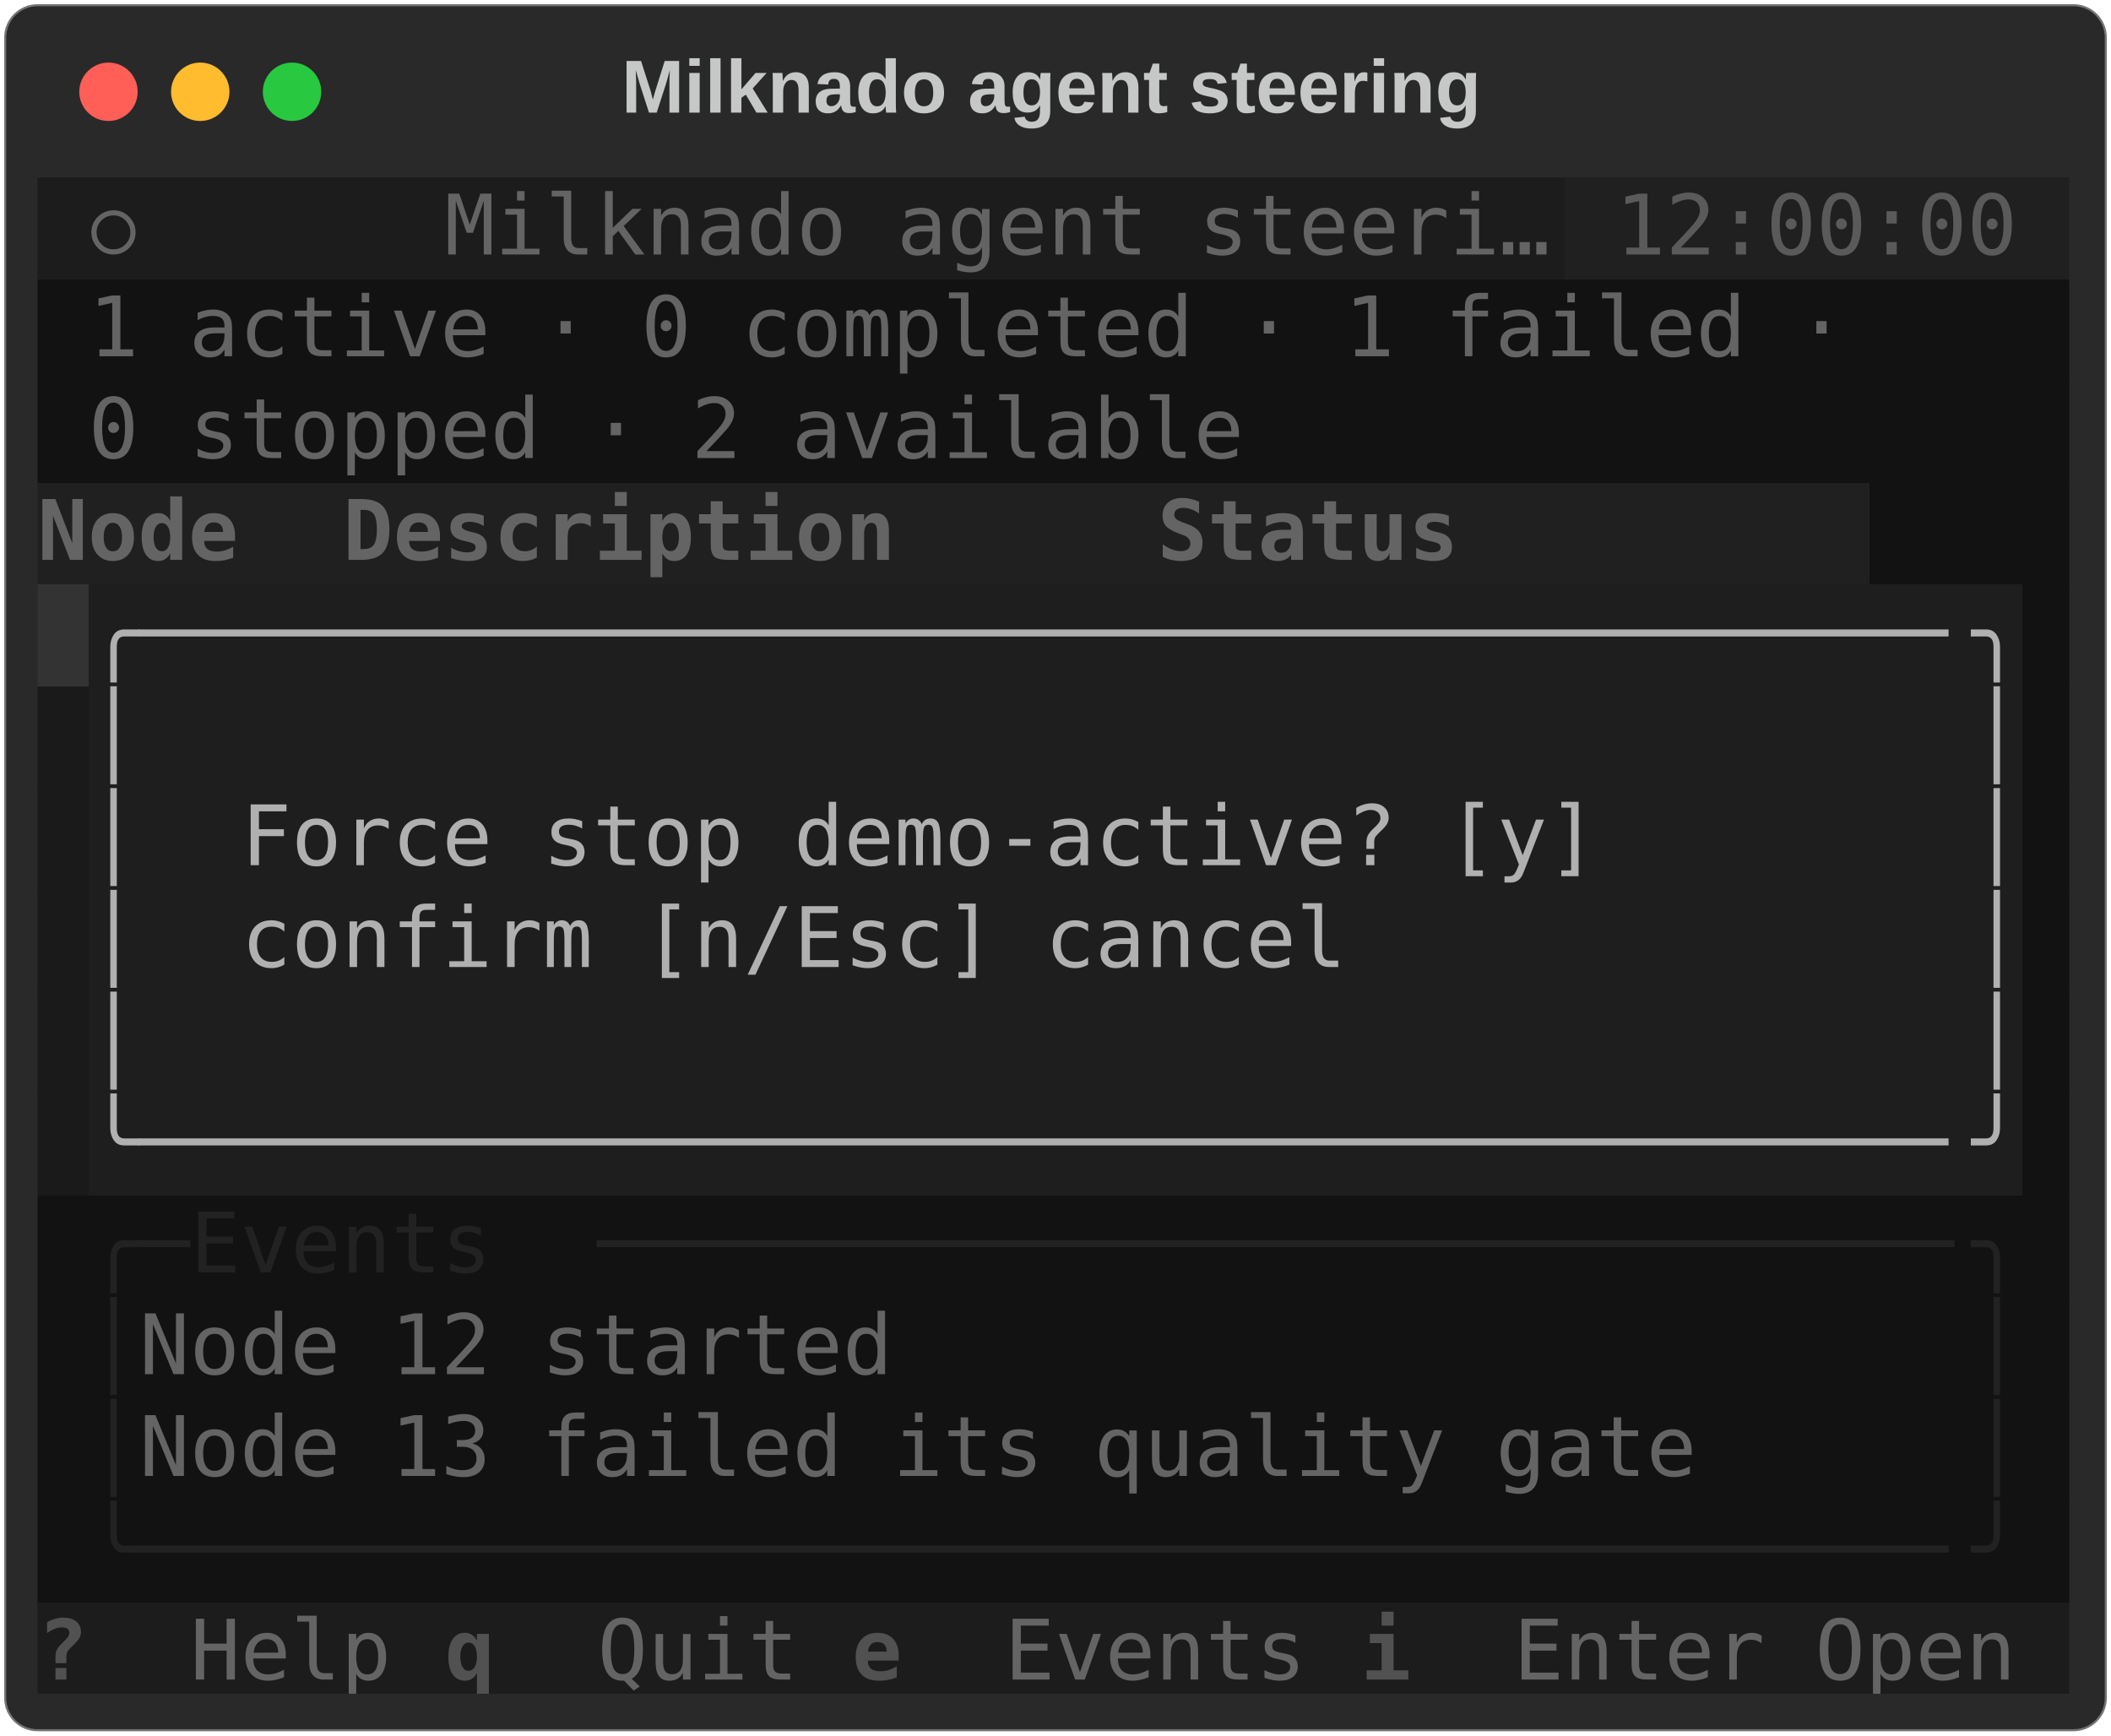
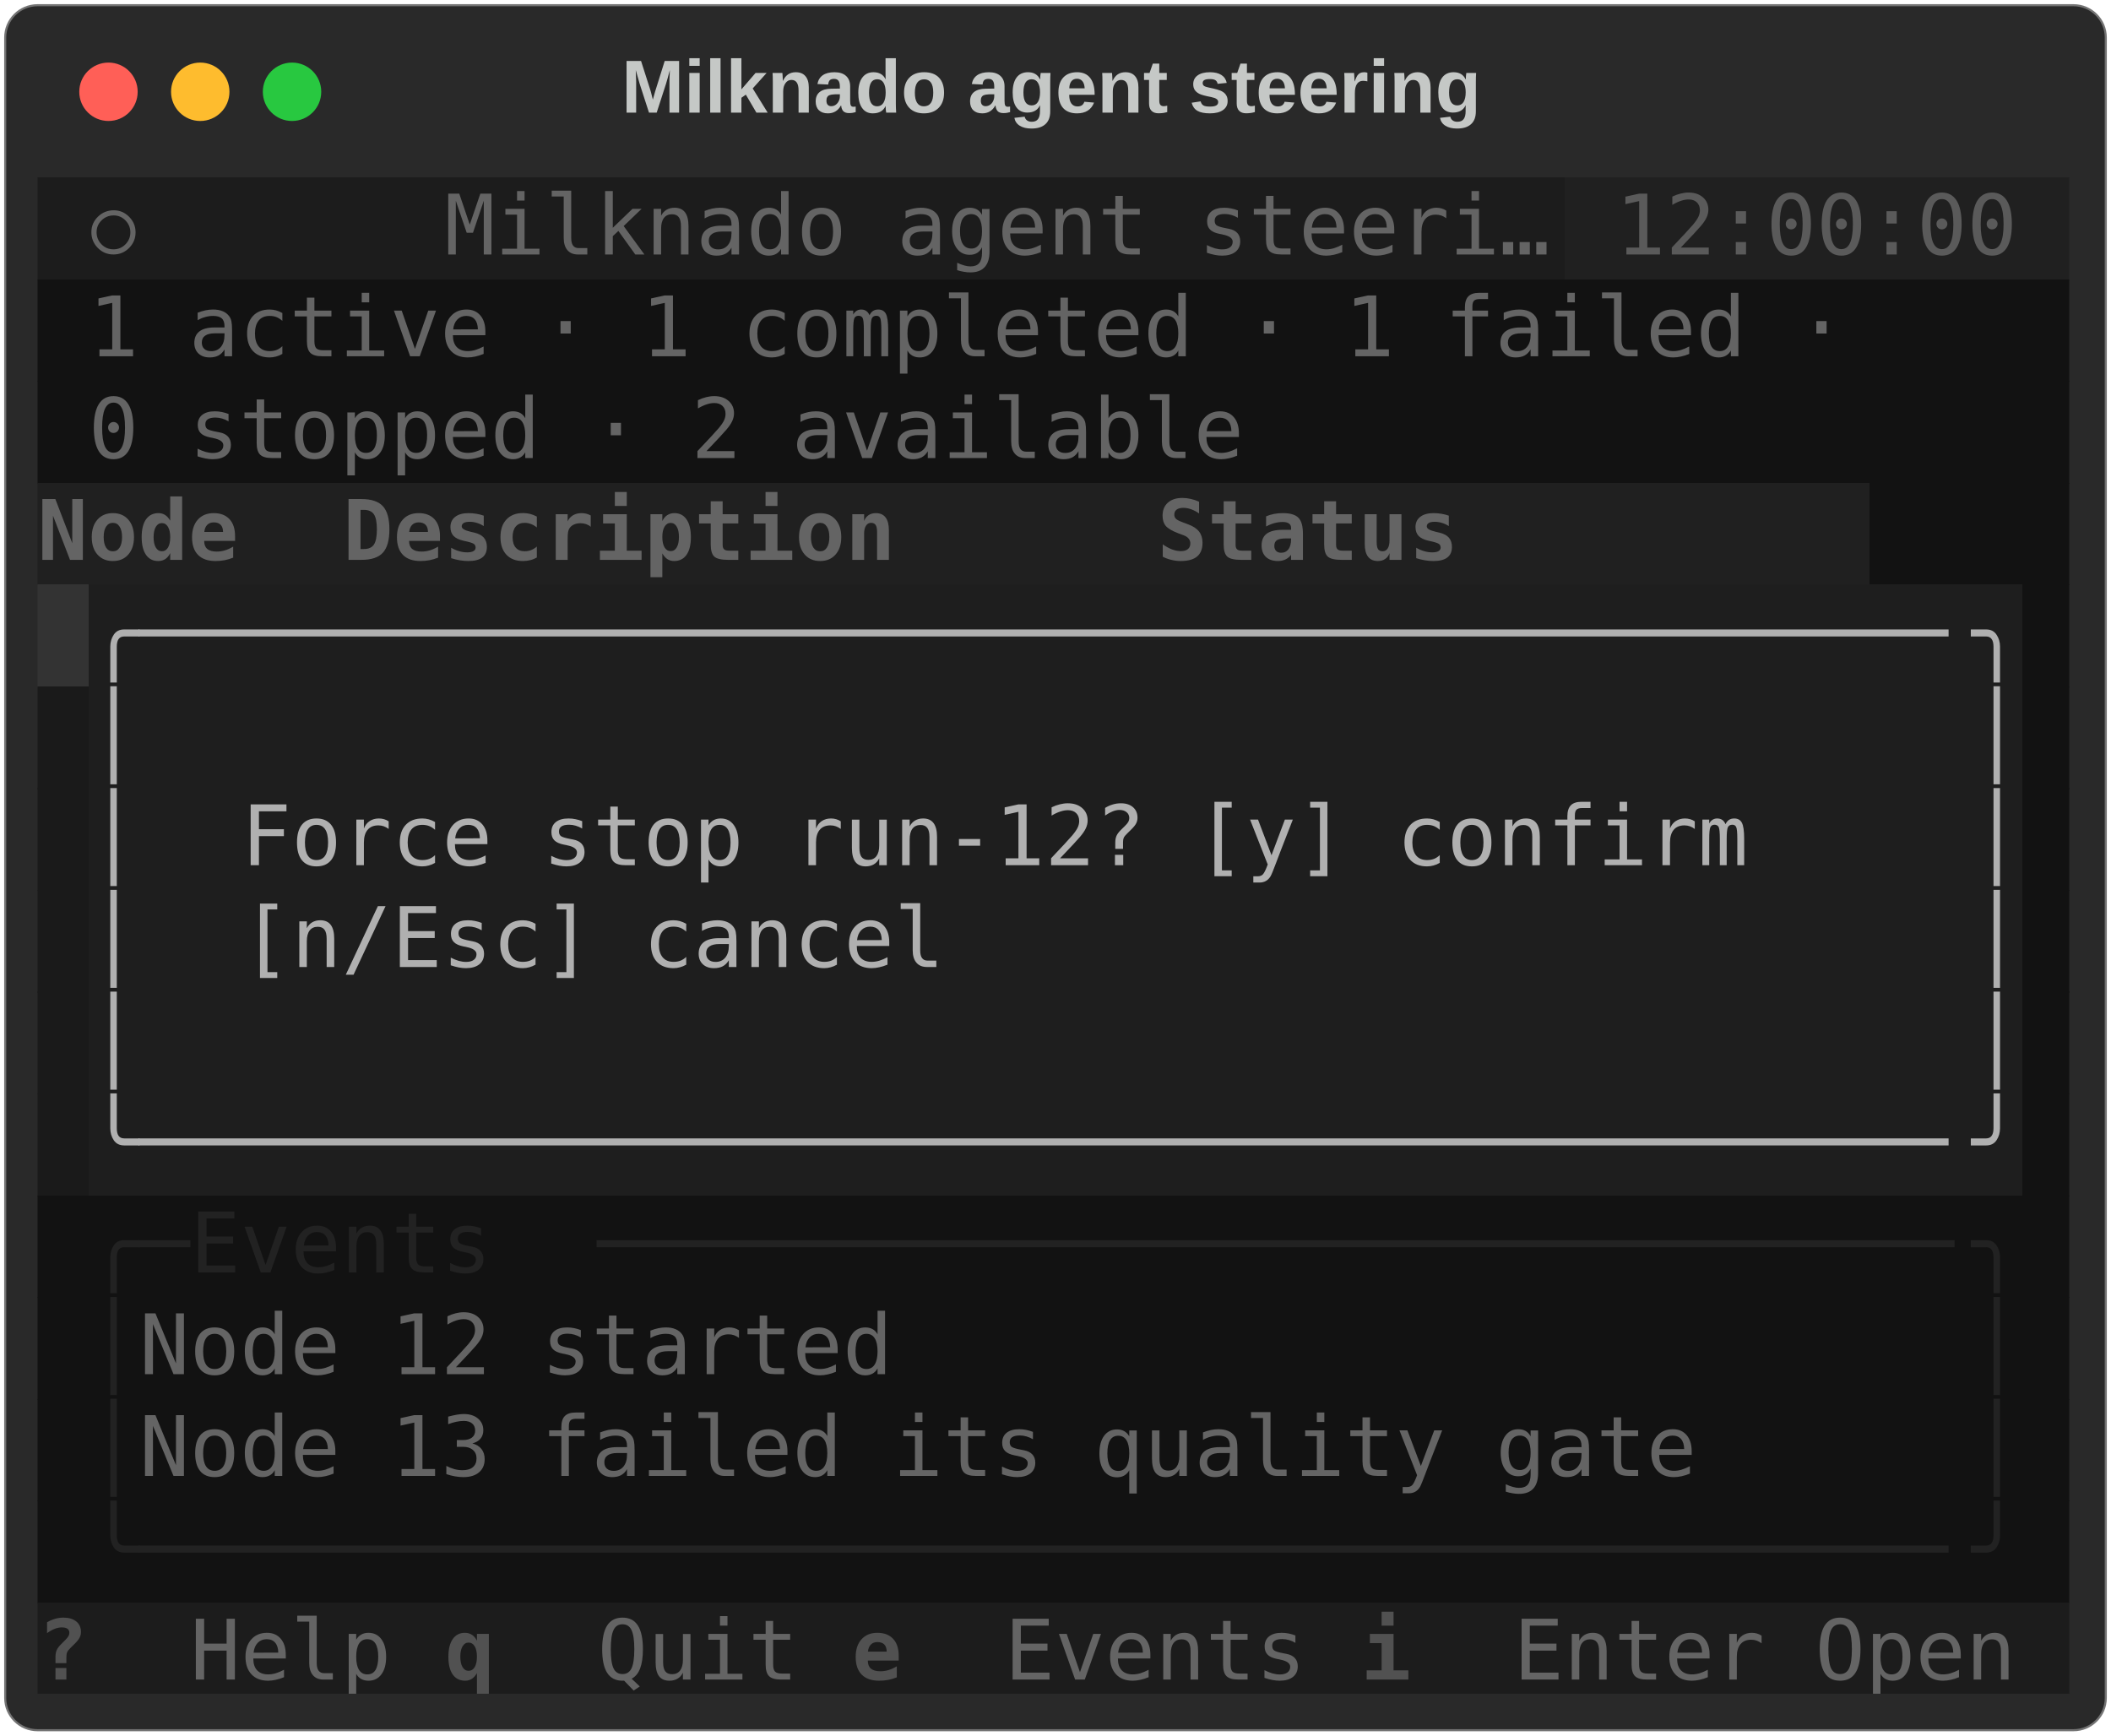
<svg xmlns="http://www.w3.org/2000/svg" class="rich-terminal" viewBox="0 0 506 416.0">
  <style>

    @font-face {
        font-family: "Fira Code";
        src: local("FiraCode-Regular"),
                url("https://cdnjs.cloudflare.com/ajax/libs/firacode/6.2.0/woff2/FiraCode-Regular.woff2") format("woff2"),
                url("https://cdnjs.cloudflare.com/ajax/libs/firacode/6.2.0/woff/FiraCode-Regular.woff") format("woff");
        font-style: normal;
        font-weight: 400;
    }
    @font-face {
        font-family: "Fira Code";
        src: local("FiraCode-Bold"),
                url("https://cdnjs.cloudflare.com/ajax/libs/firacode/6.2.0/woff2/FiraCode-Bold.woff2") format("woff2"),
                url("https://cdnjs.cloudflare.com/ajax/libs/firacode/6.2.0/woff/FiraCode-Bold.woff") format("woff");
        font-style: bold;
        font-weight: 700;
    }

-     .terminal-1852754750-matrix {
+     .terminal-2205665648-matrix {
        font-family: Fira Code, monospace;
        font-size: 20px;
        line-height: 24.4px;
        font-variant-east-asian: full-width;
    }

-     .terminal-1852754750-title {
+     .terminal-2205665648-title {
        font-size: 18px;
        font-weight: bold;
        font-family: arial;
    }

-     .terminal-1852754750-r1 { fill: #e0e0e0 }
- .terminal-1852754750-r2 { fill: #646464 }
- .terminal-1852754750-r3 { fill: #5a5a5a }
- .terminal-1852754750-r4 { fill: #c5c8c6 }
- .terminal-1852754750-r5 { fill: #646464;font-weight: bold }
- .terminal-1852754750-r6 { fill: #686868;font-weight: bold }
- .terminal-1852754750-r7 { fill: #b0b0b0 }
- .terminal-1852754750-r8 { fill: #222222 }
- .terminal-1852754750-r9 { fill: #515151;font-weight: bold }
+     .terminal-2205665648-r1 { fill: #e0e0e0 }
+ .terminal-2205665648-r2 { fill: #646464 }
+ .terminal-2205665648-r3 { fill: #5a5a5a }
+ .terminal-2205665648-r4 { fill: #c5c8c6 }
+ .terminal-2205665648-r5 { fill: #646464;font-weight: bold }
+ .terminal-2205665648-r6 { fill: #686868;font-weight: bold }
+ .terminal-2205665648-r7 { fill: #b0b0b0 }
+ .terminal-2205665648-r8 { fill: #222222 }
+ .terminal-2205665648-r9 { fill: #515151;font-weight: bold }
    </style>
  <defs>
-     <clipPath id="terminal-1852754750-clip-terminal">
+     <clipPath id="terminal-2205665648-clip-terminal">
      <rect x="0" y="0" width="487.0" height="365.0" />
    </clipPath>
-     <clipPath id="terminal-1852754750-line-0">
+     <clipPath id="terminal-2205665648-line-0">
      <rect x="0" y="1.5" width="488" height="24.65" />
    </clipPath>
-     <clipPath id="terminal-1852754750-line-1">
+     <clipPath id="terminal-2205665648-line-1">
      <rect x="0" y="25.9" width="488" height="24.65" />
    </clipPath>
-     <clipPath id="terminal-1852754750-line-2">
+     <clipPath id="terminal-2205665648-line-2">
      <rect x="0" y="50.3" width="488" height="24.65" />
    </clipPath>
-     <clipPath id="terminal-1852754750-line-3">
+     <clipPath id="terminal-2205665648-line-3">
      <rect x="0" y="74.7" width="488" height="24.65" />
    </clipPath>
-     <clipPath id="terminal-1852754750-line-4">
+     <clipPath id="terminal-2205665648-line-4">
      <rect x="0" y="99.1" width="488" height="24.65" />
    </clipPath>
-     <clipPath id="terminal-1852754750-line-5">
+     <clipPath id="terminal-2205665648-line-5">
      <rect x="0" y="123.5" width="488" height="24.65" />
    </clipPath>
-     <clipPath id="terminal-1852754750-line-6">
+     <clipPath id="terminal-2205665648-line-6">
      <rect x="0" y="147.9" width="488" height="24.65" />
    </clipPath>
-     <clipPath id="terminal-1852754750-line-7">
+     <clipPath id="terminal-2205665648-line-7">
      <rect x="0" y="172.3" width="488" height="24.65" />
    </clipPath>
-     <clipPath id="terminal-1852754750-line-8">
+     <clipPath id="terminal-2205665648-line-8">
      <rect x="0" y="196.7" width="488" height="24.65" />
    </clipPath>
-     <clipPath id="terminal-1852754750-line-9">
+     <clipPath id="terminal-2205665648-line-9">
      <rect x="0" y="221.1" width="488" height="24.65" />
    </clipPath>
-     <clipPath id="terminal-1852754750-line-10">
+     <clipPath id="terminal-2205665648-line-10">
      <rect x="0" y="245.5" width="488" height="24.65" />
    </clipPath>
-     <clipPath id="terminal-1852754750-line-11">
+     <clipPath id="terminal-2205665648-line-11">
      <rect x="0" y="269.9" width="488" height="24.65" />
    </clipPath>
-     <clipPath id="terminal-1852754750-line-12">
+     <clipPath id="terminal-2205665648-line-12">
      <rect x="0" y="294.3" width="488" height="24.65" />
    </clipPath>
-     <clipPath id="terminal-1852754750-line-13">
+     <clipPath id="terminal-2205665648-line-13">
      <rect x="0" y="318.7" width="488" height="24.65" />
    </clipPath>
  </defs>
  <rect fill="#292929" stroke="rgba(255,255,255,0.35)" stroke-width="1" x="1" y="1" width="504" height="414" rx="8" />
-   <text class="terminal-1852754750-title" fill="#c5c8c6" text-anchor="middle" x="252" y="27">Milknado agent steering</text>
+   <text class="terminal-2205665648-title" fill="#c5c8c6" text-anchor="middle" x="252" y="27">Milknado agent steering</text>
  <g transform="translate(26,22)">
    <circle cx="0" cy="0" r="7" fill="#ff5f57" />
    <circle cx="22" cy="0" r="7" fill="#febc2e" />
    <circle cx="44" cy="0" r="7" fill="#28c840" />
  </g>
-   <g transform="translate(9, 41)" clip-path="url(#terminal-1852754750-clip-terminal)">
+   <g transform="translate(9, 41)" clip-path="url(#terminal-2205665648-clip-terminal)">
    <rect fill="#1c1c1c" x="0" y="1.5" width="12.2" height="24.65" shape-rendering="crispEdges" />
    <rect fill="#1c1c1c" x="12.2" y="1.5" width="12.2" height="24.65" shape-rendering="crispEdges" />
    <rect fill="#1c1c1c" x="24.4" y="1.5" width="61" height="24.65" shape-rendering="crispEdges" />
    <rect fill="#1c1c1c" x="85.4" y="1.5" width="12.2" height="24.65" shape-rendering="crispEdges" />
    <rect fill="#1c1c1c" x="97.6" y="1.5" width="268.4" height="24.65" shape-rendering="crispEdges" />
    <rect fill="#202020" x="366" y="1.5" width="12.2" height="24.65" shape-rendering="crispEdges" />
    <rect fill="#202020" x="378.2" y="1.5" width="97.6" height="24.65" shape-rendering="crispEdges" />
    <rect fill="#202020" x="475.8" y="1.5" width="12.2" height="24.65" shape-rendering="crispEdges" />
    <rect fill="#121212" x="0" y="25.9" width="12.2" height="24.65" shape-rendering="crispEdges" />
    <rect fill="#121212" x="12.2" y="25.9" width="427" height="24.65" shape-rendering="crispEdges" />
    <rect fill="#121212" x="439.2" y="25.9" width="12.2" height="24.65" shape-rendering="crispEdges" />
    <rect fill="#121212" x="451.4" y="25.9" width="12.2" height="24.65" shape-rendering="crispEdges" />
    <rect fill="#121212" x="463.6" y="25.9" width="24.4" height="24.65" shape-rendering="crispEdges" />
    <rect fill="#121212" x="0" y="50.3" width="12.2" height="24.65" shape-rendering="crispEdges" />
    <rect fill="#121212" x="12.2" y="50.3" width="280.6" height="24.65" shape-rendering="crispEdges" />
    <rect fill="#121212" x="292.8" y="50.3" width="158.6" height="24.65" shape-rendering="crispEdges" />
    <rect fill="#121212" x="451.4" y="50.3" width="12.2" height="24.65" shape-rendering="crispEdges" />
    <rect fill="#121212" x="463.6" y="50.3" width="24.4" height="24.65" shape-rendering="crispEdges" />
    <rect fill="#202020" x="0" y="74.7" width="73.2" height="24.65" shape-rendering="crispEdges" />
    <rect fill="#202020" x="73.2" y="74.7" width="195.2" height="24.65" shape-rendering="crispEdges" />
    <rect fill="#202020" x="268.4" y="74.7" width="170.8" height="24.65" shape-rendering="crispEdges" />
    <rect fill="#202020" x="439.2" y="74.7" width="0" height="24.65" shape-rendering="crispEdges" />
    <rect fill="#121212" x="439.2" y="74.7" width="24.4" height="24.65" shape-rendering="crispEdges" />
    <rect fill="#121212" x="463.6" y="74.7" width="24.4" height="24.65" shape-rendering="crispEdges" />
    <rect fill="#333333" x="0" y="99.1" width="12.2" height="24.65" shape-rendering="crispEdges" />
    <rect fill="#1e1e1e" x="12.2" y="99.1" width="12.2" height="24.65" shape-rendering="crispEdges" />
    <rect fill="#1e1e1e" x="24.4" y="99.1" width="439.2" height="24.65" shape-rendering="crispEdges" />
    <rect fill="#1e1e1e" x="463.6" y="99.1" width="12.2" height="24.65" shape-rendering="crispEdges" />
    <rect fill="#121212" x="475.8" y="99.1" width="12.2" height="24.65" shape-rendering="crispEdges" />
    <rect fill="#1a1a1a" x="0" y="123.5" width="12.2" height="24.65" shape-rendering="crispEdges" />
    <rect fill="#1e1e1e" x="12.2" y="123.5" width="12.2" height="24.65" shape-rendering="crispEdges" />
    <rect fill="#1e1e1e" x="24.4" y="123.5" width="439.2" height="24.65" shape-rendering="crispEdges" />
    <rect fill="#1e1e1e" x="463.6" y="123.5" width="12.2" height="24.65" shape-rendering="crispEdges" />
    <rect fill="#121212" x="475.8" y="123.5" width="12.2" height="24.65" shape-rendering="crispEdges" />
    <rect fill="#1a1a1a" x="0" y="147.9" width="12.2" height="24.65" shape-rendering="crispEdges" />
    <rect fill="#1e1e1e" x="12.2" y="147.9" width="12.2" height="24.65" shape-rendering="crispEdges" />
    <rect fill="#1e1e1e" x="24.4" y="147.9" width="24.4" height="24.65" shape-rendering="crispEdges" />
-     <rect fill="#1e1e1e" x="48.8" y="147.9" width="329.4" height="24.65" shape-rendering="crispEdges" />
-     <rect fill="#1e1e1e" x="378.2" y="147.9" width="61" height="24.65" shape-rendering="crispEdges" />
+     <rect fill="#1e1e1e" x="48.8" y="147.9" width="366" height="24.65" shape-rendering="crispEdges" />
+     <rect fill="#1e1e1e" x="414.8" y="147.9" width="24.4" height="24.65" shape-rendering="crispEdges" />
    <rect fill="#1e1e1e" x="439.2" y="147.9" width="24.4" height="24.65" shape-rendering="crispEdges" />
    <rect fill="#1e1e1e" x="463.6" y="147.9" width="12.2" height="24.65" shape-rendering="crispEdges" />
    <rect fill="#121212" x="475.8" y="147.9" width="12.2" height="24.65" shape-rendering="crispEdges" />
    <rect fill="#1a1a1a" x="0" y="172.3" width="12.2" height="24.65" shape-rendering="crispEdges" />
    <rect fill="#1e1e1e" x="12.2" y="172.3" width="12.2" height="24.65" shape-rendering="crispEdges" />
    <rect fill="#1e1e1e" x="24.4" y="172.3" width="24.4" height="24.65" shape-rendering="crispEdges" />
-     <rect fill="#1e1e1e" x="48.8" y="172.3" width="268.4" height="24.65" shape-rendering="crispEdges" />
-     <rect fill="#1e1e1e" x="317.2" y="172.3" width="122" height="24.65" shape-rendering="crispEdges" />
+     <rect fill="#1e1e1e" x="48.8" y="172.3" width="170.8" height="24.65" shape-rendering="crispEdges" />
+     <rect fill="#1e1e1e" x="219.6" y="172.3" width="219.6" height="24.65" shape-rendering="crispEdges" />
    <rect fill="#1e1e1e" x="439.2" y="172.3" width="24.4" height="24.65" shape-rendering="crispEdges" />
    <rect fill="#1e1e1e" x="463.6" y="172.3" width="12.2" height="24.65" shape-rendering="crispEdges" />
    <rect fill="#121212" x="475.8" y="172.3" width="12.2" height="24.65" shape-rendering="crispEdges" />
    <rect fill="#1a1a1a" x="0" y="196.7" width="12.2" height="24.65" shape-rendering="crispEdges" />
    <rect fill="#1e1e1e" x="12.2" y="196.7" width="12.2" height="24.65" shape-rendering="crispEdges" />
    <rect fill="#1e1e1e" x="24.4" y="196.7" width="439.2" height="24.65" shape-rendering="crispEdges" />
    <rect fill="#1e1e1e" x="463.6" y="196.7" width="12.2" height="24.65" shape-rendering="crispEdges" />
    <rect fill="#121212" x="475.8" y="196.7" width="12.2" height="24.65" shape-rendering="crispEdges" />
    <rect fill="#1a1a1a" x="0" y="221.1" width="12.2" height="24.65" shape-rendering="crispEdges" />
    <rect fill="#1e1e1e" x="12.2" y="221.1" width="12.2" height="24.65" shape-rendering="crispEdges" />
    <rect fill="#1e1e1e" x="24.4" y="221.1" width="439.2" height="24.65" shape-rendering="crispEdges" />
    <rect fill="#1e1e1e" x="463.6" y="221.1" width="12.2" height="24.65" shape-rendering="crispEdges" />
    <rect fill="#121212" x="475.8" y="221.1" width="12.2" height="24.65" shape-rendering="crispEdges" />
    <rect fill="#121212" x="0" y="245.5" width="12.2" height="24.65" shape-rendering="crispEdges" />
    <rect fill="#121212" x="12.2" y="245.5" width="12.2" height="24.65" shape-rendering="crispEdges" />
    <rect fill="#121212" x="24.4" y="245.5" width="12.2" height="24.65" shape-rendering="crispEdges" />
    <rect fill="#121212" x="36.6" y="245.5" width="97.6" height="24.65" shape-rendering="crispEdges" />
    <rect fill="#121212" x="134.2" y="245.5" width="329.4" height="24.65" shape-rendering="crispEdges" />
    <rect fill="#121212" x="463.6" y="245.5" width="12.2" height="24.65" shape-rendering="crispEdges" />
    <rect fill="#121212" x="475.8" y="245.5" width="12.2" height="24.65" shape-rendering="crispEdges" />
    <rect fill="#121212" x="0" y="269.9" width="12.2" height="24.65" shape-rendering="crispEdges" />
    <rect fill="#121212" x="12.2" y="269.9" width="12.2" height="24.65" shape-rendering="crispEdges" />
    <rect fill="#121212" x="24.4" y="269.9" width="183" height="24.65" shape-rendering="crispEdges" />
    <rect fill="#121212" x="207.4" y="269.9" width="256.2" height="24.65" shape-rendering="crispEdges" />
    <rect fill="#121212" x="463.6" y="269.9" width="12.2" height="24.65" shape-rendering="crispEdges" />
    <rect fill="#121212" x="475.8" y="269.9" width="12.2" height="24.65" shape-rendering="crispEdges" />
    <rect fill="#121212" x="0" y="294.3" width="12.2" height="24.65" shape-rendering="crispEdges" />
    <rect fill="#121212" x="12.2" y="294.3" width="12.2" height="24.65" shape-rendering="crispEdges" />
    <rect fill="#121212" x="24.4" y="294.3" width="378.2" height="24.65" shape-rendering="crispEdges" />
    <rect fill="#121212" x="402.6" y="294.3" width="61" height="24.65" shape-rendering="crispEdges" />
    <rect fill="#121212" x="463.6" y="294.3" width="12.2" height="24.65" shape-rendering="crispEdges" />
    <rect fill="#121212" x="475.8" y="294.3" width="12.2" height="24.65" shape-rendering="crispEdges" />
    <rect fill="#121212" x="0" y="318.7" width="12.2" height="24.65" shape-rendering="crispEdges" />
    <rect fill="#121212" x="12.2" y="318.7" width="12.2" height="24.65" shape-rendering="crispEdges" />
    <rect fill="#121212" x="24.4" y="318.7" width="439.2" height="24.65" shape-rendering="crispEdges" />
    <rect fill="#121212" x="463.6" y="318.7" width="12.2" height="24.65" shape-rendering="crispEdges" />
    <rect fill="#121212" x="475.8" y="318.7" width="12.2" height="24.65" shape-rendering="crispEdges" />
    <rect fill="#1c1c1c" x="0" y="343.1" width="36.6" height="24.65" shape-rendering="crispEdges" />
    <rect fill="#1c1c1c" x="36.6" y="343.1" width="61" height="24.65" shape-rendering="crispEdges" />
    <rect fill="#1c1c1c" x="97.6" y="343.1" width="36.6" height="24.65" shape-rendering="crispEdges" />
    <rect fill="#1c1c1c" x="134.2" y="343.1" width="61" height="24.65" shape-rendering="crispEdges" />
    <rect fill="#1c1c1c" x="195.2" y="343.1" width="36.6" height="24.65" shape-rendering="crispEdges" />
    <rect fill="#1c1c1c" x="231.8" y="343.1" width="85.4" height="24.65" shape-rendering="crispEdges" />
    <rect fill="#1c1c1c" x="317.2" y="343.1" width="24.4" height="24.65" shape-rendering="crispEdges" />
    <rect fill="#1c1c1c" x="341.6" y="343.1" width="12.2" height="24.65" shape-rendering="crispEdges" />
    <rect fill="#1c1c1c" x="353.8" y="343.1" width="122" height="24.65" shape-rendering="crispEdges" />
    <rect fill="#1c1c1c" x="475.8" y="343.1" width="12.2" height="24.65" shape-rendering="crispEdges" />
-     <g class="terminal-1852754750-matrix">
-       <text class="terminal-1852754750-r2" x="12.2" y="20" textLength="12.2" clip-path="url(#terminal-1852754750-line-0)">⭘</text>
-       <text class="terminal-1852754750-r2" x="97.6" y="20" textLength="268.4" clip-path="url(#terminal-1852754750-line-0)">Milknado agent steeri…</text>
-       <text class="terminal-1852754750-r3" x="378.2" y="20" textLength="97.6" clip-path="url(#terminal-1852754750-line-0)">12:00:00</text>
-       <text class="terminal-1852754750-r4" x="488" y="20" textLength="12.2" clip-path="url(#terminal-1852754750-line-0)">
- </text>
-       <text class="terminal-1852754750-r2" x="12.2" y="44.4" textLength="427" clip-path="url(#terminal-1852754750-line-1)">1 active · 0 completed · 1 failed ·</text>
-       <text class="terminal-1852754750-r4" x="488" y="44.4" textLength="12.2" clip-path="url(#terminal-1852754750-line-1)">
- </text>
-       <text class="terminal-1852754750-r2" x="12.2" y="68.8" textLength="280.6" clip-path="url(#terminal-1852754750-line-2)">0 stopped · 2 available</text>
-       <text class="terminal-1852754750-r4" x="488" y="68.8" textLength="12.2" clip-path="url(#terminal-1852754750-line-2)">
- </text>
-       <text class="terminal-1852754750-r5" x="0" y="93.2" textLength="73.2" clip-path="url(#terminal-1852754750-line-3)"> Node </text>
-       <text class="terminal-1852754750-r5" x="73.2" y="93.2" textLength="195.2" clip-path="url(#terminal-1852754750-line-3)"> Description    </text>
-       <text class="terminal-1852754750-r5" x="268.4" y="93.2" textLength="170.8" clip-path="url(#terminal-1852754750-line-3)"> Status       </text>
-       <text class="terminal-1852754750-r4" x="488" y="93.2" textLength="12.2" clip-path="url(#terminal-1852754750-line-3)">
- </text>
-       <text class="terminal-1852754750-r7" x="12.2" y="117.6" textLength="12.2" clip-path="url(#terminal-1852754750-line-4)">╭</text>
-       <text class="terminal-1852754750-r7" x="24.4" y="117.6" textLength="439.2" clip-path="url(#terminal-1852754750-line-4)">────────────────────────────────────</text>
-       <text class="terminal-1852754750-r7" x="463.6" y="117.6" textLength="12.2" clip-path="url(#terminal-1852754750-line-4)">╮</text>
-       <text class="terminal-1852754750-r4" x="488" y="117.6" textLength="12.2" clip-path="url(#terminal-1852754750-line-4)">
- </text>
-       <text class="terminal-1852754750-r7" x="12.2" y="142" textLength="12.2" clip-path="url(#terminal-1852754750-line-5)">│</text>
-       <text class="terminal-1852754750-r7" x="463.6" y="142" textLength="12.2" clip-path="url(#terminal-1852754750-line-5)">│</text>
-       <text class="terminal-1852754750-r4" x="488" y="142" textLength="12.2" clip-path="url(#terminal-1852754750-line-5)">
- </text>
-       <text class="terminal-1852754750-r7" x="12.2" y="166.4" textLength="12.2" clip-path="url(#terminal-1852754750-line-6)">│</text>
-       <text class="terminal-1852754750-r7" x="48.8" y="166.4" textLength="329.4" clip-path="url(#terminal-1852754750-line-6)">Force stop demo-active? [y]</text>
-       <text class="terminal-1852754750-r7" x="463.6" y="166.4" textLength="12.2" clip-path="url(#terminal-1852754750-line-6)">│</text>
-       <text class="terminal-1852754750-r4" x="488" y="166.4" textLength="12.2" clip-path="url(#terminal-1852754750-line-6)">
- </text>
-       <text class="terminal-1852754750-r7" x="12.2" y="190.8" textLength="12.2" clip-path="url(#terminal-1852754750-line-7)">│</text>
-       <text class="terminal-1852754750-r7" x="48.8" y="190.8" textLength="268.4" clip-path="url(#terminal-1852754750-line-7)">confirm [n/Esc] cancel</text>
-       <text class="terminal-1852754750-r7" x="463.6" y="190.8" textLength="12.2" clip-path="url(#terminal-1852754750-line-7)">│</text>
-       <text class="terminal-1852754750-r4" x="488" y="190.8" textLength="12.2" clip-path="url(#terminal-1852754750-line-7)">
- </text>
-       <text class="terminal-1852754750-r7" x="12.2" y="215.2" textLength="12.2" clip-path="url(#terminal-1852754750-line-8)">│</text>
-       <text class="terminal-1852754750-r7" x="463.6" y="215.2" textLength="12.2" clip-path="url(#terminal-1852754750-line-8)">│</text>
-       <text class="terminal-1852754750-r4" x="488" y="215.2" textLength="12.2" clip-path="url(#terminal-1852754750-line-8)">
- </text>
-       <text class="terminal-1852754750-r7" x="12.2" y="239.6" textLength="12.2" clip-path="url(#terminal-1852754750-line-9)">╰</text>
-       <text class="terminal-1852754750-r7" x="24.4" y="239.6" textLength="439.2" clip-path="url(#terminal-1852754750-line-9)">────────────────────────────────────</text>
-       <text class="terminal-1852754750-r7" x="463.6" y="239.6" textLength="12.2" clip-path="url(#terminal-1852754750-line-9)">╯</text>
-       <text class="terminal-1852754750-r4" x="488" y="239.6" textLength="12.2" clip-path="url(#terminal-1852754750-line-9)">
- </text>
-       <text class="terminal-1852754750-r8" x="12.2" y="264" textLength="12.2" clip-path="url(#terminal-1852754750-line-10)">╭</text>
-       <text class="terminal-1852754750-r8" x="24.4" y="264" textLength="12.2" clip-path="url(#terminal-1852754750-line-10)">─</text>
-       <text class="terminal-1852754750-r8" x="36.6" y="264" textLength="97.6" clip-path="url(#terminal-1852754750-line-10)"> Events </text>
-       <text class="terminal-1852754750-r8" x="134.2" y="264" textLength="329.4" clip-path="url(#terminal-1852754750-line-10)">───────────────────────────</text>
-       <text class="terminal-1852754750-r8" x="463.6" y="264" textLength="12.2" clip-path="url(#terminal-1852754750-line-10)">╮</text>
-       <text class="terminal-1852754750-r4" x="488" y="264" textLength="12.2" clip-path="url(#terminal-1852754750-line-10)">
- </text>
-       <text class="terminal-1852754750-r8" x="12.2" y="288.4" textLength="12.2" clip-path="url(#terminal-1852754750-line-11)">│</text>
-       <text class="terminal-1852754750-r2" x="24.4" y="288.4" textLength="183" clip-path="url(#terminal-1852754750-line-11)">Node 12 started</text>
-       <text class="terminal-1852754750-r8" x="463.6" y="288.4" textLength="12.2" clip-path="url(#terminal-1852754750-line-11)">│</text>
-       <text class="terminal-1852754750-r4" x="488" y="288.4" textLength="12.2" clip-path="url(#terminal-1852754750-line-11)">
- </text>
-       <text class="terminal-1852754750-r8" x="12.2" y="312.8" textLength="12.2" clip-path="url(#terminal-1852754750-line-12)">│</text>
-       <text class="terminal-1852754750-r2" x="24.4" y="312.8" textLength="378.2" clip-path="url(#terminal-1852754750-line-12)">Node 13 failed its quality gate</text>
-       <text class="terminal-1852754750-r8" x="463.6" y="312.8" textLength="12.2" clip-path="url(#terminal-1852754750-line-12)">│</text>
-       <text class="terminal-1852754750-r4" x="488" y="312.8" textLength="12.2" clip-path="url(#terminal-1852754750-line-12)">
- </text>
-       <text class="terminal-1852754750-r8" x="12.2" y="337.2" textLength="12.2" clip-path="url(#terminal-1852754750-line-13)">╰</text>
-       <text class="terminal-1852754750-r8" x="24.4" y="337.2" textLength="439.2" clip-path="url(#terminal-1852754750-line-13)">────────────────────────────────────</text>
-       <text class="terminal-1852754750-r8" x="463.6" y="337.2" textLength="12.2" clip-path="url(#terminal-1852754750-line-13)">╯</text>
-       <text class="terminal-1852754750-r4" x="488" y="337.2" textLength="12.2" clip-path="url(#terminal-1852754750-line-13)">
- </text>
-       <text class="terminal-1852754750-r9" x="0" y="361.6" textLength="36.6" clip-path="url(#terminal-1852754750-line-14)"> ? </text>
-       <text class="terminal-1852754750-r2" x="36.6" y="361.6" textLength="61" clip-path="url(#terminal-1852754750-line-14)">Help </text>
-       <text class="terminal-1852754750-r9" x="97.6" y="361.6" textLength="36.6" clip-path="url(#terminal-1852754750-line-14)"> q </text>
-       <text class="terminal-1852754750-r2" x="134.2" y="361.6" textLength="61" clip-path="url(#terminal-1852754750-line-14)">Quit </text>
-       <text class="terminal-1852754750-r9" x="195.2" y="361.6" textLength="36.6" clip-path="url(#terminal-1852754750-line-14)"> e </text>
-       <text class="terminal-1852754750-r2" x="231.8" y="361.6" textLength="85.4" clip-path="url(#terminal-1852754750-line-14)">Events </text>
-       <text class="terminal-1852754750-r9" x="317.2" y="361.6" textLength="24.4" clip-path="url(#terminal-1852754750-line-14)"> i</text>
-       <text class="terminal-1852754750-r2" x="353.8" y="361.6" textLength="122" clip-path="url(#terminal-1852754750-line-14)">Enter Open</text>
+     <g class="terminal-2205665648-matrix">
+       <text class="terminal-2205665648-r2" x="12.2" y="20" textLength="12.2" clip-path="url(#terminal-2205665648-line-0)">⭘</text>
+       <text class="terminal-2205665648-r2" x="97.6" y="20" textLength="268.4" clip-path="url(#terminal-2205665648-line-0)">Milknado agent steeri…</text>
+       <text class="terminal-2205665648-r3" x="378.2" y="20" textLength="97.6" clip-path="url(#terminal-2205665648-line-0)">12:00:00</text>
+       <text class="terminal-2205665648-r4" x="488" y="20" textLength="12.2" clip-path="url(#terminal-2205665648-line-0)">
+ </text>
+       <text class="terminal-2205665648-r2" x="12.2" y="44.4" textLength="427" clip-path="url(#terminal-2205665648-line-1)">1 active · 1 completed · 1 failed ·</text>
+       <text class="terminal-2205665648-r4" x="488" y="44.4" textLength="12.2" clip-path="url(#terminal-2205665648-line-1)">
+ </text>
+       <text class="terminal-2205665648-r2" x="12.2" y="68.8" textLength="280.6" clip-path="url(#terminal-2205665648-line-2)">0 stopped · 2 available</text>
+       <text class="terminal-2205665648-r4" x="488" y="68.8" textLength="12.2" clip-path="url(#terminal-2205665648-line-2)">
+ </text>
+       <text class="terminal-2205665648-r5" x="0" y="93.2" textLength="73.2" clip-path="url(#terminal-2205665648-line-3)"> Node </text>
+       <text class="terminal-2205665648-r5" x="73.2" y="93.2" textLength="195.2" clip-path="url(#terminal-2205665648-line-3)"> Description    </text>
+       <text class="terminal-2205665648-r5" x="268.4" y="93.2" textLength="170.8" clip-path="url(#terminal-2205665648-line-3)"> Status       </text>
+       <text class="terminal-2205665648-r4" x="488" y="93.2" textLength="12.2" clip-path="url(#terminal-2205665648-line-3)">
+ </text>
+       <text class="terminal-2205665648-r7" x="12.2" y="117.6" textLength="12.2" clip-path="url(#terminal-2205665648-line-4)">╭</text>
+       <text class="terminal-2205665648-r7" x="24.4" y="117.6" textLength="439.2" clip-path="url(#terminal-2205665648-line-4)">────────────────────────────────────</text>
+       <text class="terminal-2205665648-r7" x="463.6" y="117.6" textLength="12.2" clip-path="url(#terminal-2205665648-line-4)">╮</text>
+       <text class="terminal-2205665648-r4" x="488" y="117.6" textLength="12.2" clip-path="url(#terminal-2205665648-line-4)">
+ </text>
+       <text class="terminal-2205665648-r7" x="12.2" y="142" textLength="12.2" clip-path="url(#terminal-2205665648-line-5)">│</text>
+       <text class="terminal-2205665648-r7" x="463.6" y="142" textLength="12.2" clip-path="url(#terminal-2205665648-line-5)">│</text>
+       <text class="terminal-2205665648-r4" x="488" y="142" textLength="12.2" clip-path="url(#terminal-2205665648-line-5)">
+ </text>
+       <text class="terminal-2205665648-r7" x="12.2" y="166.4" textLength="12.2" clip-path="url(#terminal-2205665648-line-6)">│</text>
+       <text class="terminal-2205665648-r7" x="48.8" y="166.4" textLength="366" clip-path="url(#terminal-2205665648-line-6)">Force stop run-12? [y] confirm</text>
+       <text class="terminal-2205665648-r7" x="463.6" y="166.4" textLength="12.2" clip-path="url(#terminal-2205665648-line-6)">│</text>
+       <text class="terminal-2205665648-r4" x="488" y="166.4" textLength="12.2" clip-path="url(#terminal-2205665648-line-6)">
+ </text>
+       <text class="terminal-2205665648-r7" x="12.2" y="190.8" textLength="12.2" clip-path="url(#terminal-2205665648-line-7)">│</text>
+       <text class="terminal-2205665648-r7" x="48.8" y="190.8" textLength="170.8" clip-path="url(#terminal-2205665648-line-7)">[n/Esc] cancel</text>
+       <text class="terminal-2205665648-r7" x="463.6" y="190.8" textLength="12.2" clip-path="url(#terminal-2205665648-line-7)">│</text>
+       <text class="terminal-2205665648-r4" x="488" y="190.8" textLength="12.2" clip-path="url(#terminal-2205665648-line-7)">
+ </text>
+       <text class="terminal-2205665648-r7" x="12.2" y="215.2" textLength="12.2" clip-path="url(#terminal-2205665648-line-8)">│</text>
+       <text class="terminal-2205665648-r7" x="463.6" y="215.2" textLength="12.2" clip-path="url(#terminal-2205665648-line-8)">│</text>
+       <text class="terminal-2205665648-r4" x="488" y="215.2" textLength="12.2" clip-path="url(#terminal-2205665648-line-8)">
+ </text>
+       <text class="terminal-2205665648-r7" x="12.2" y="239.6" textLength="12.2" clip-path="url(#terminal-2205665648-line-9)">╰</text>
+       <text class="terminal-2205665648-r7" x="24.4" y="239.6" textLength="439.2" clip-path="url(#terminal-2205665648-line-9)">────────────────────────────────────</text>
+       <text class="terminal-2205665648-r7" x="463.6" y="239.6" textLength="12.2" clip-path="url(#terminal-2205665648-line-9)">╯</text>
+       <text class="terminal-2205665648-r4" x="488" y="239.6" textLength="12.2" clip-path="url(#terminal-2205665648-line-9)">
+ </text>
+       <text class="terminal-2205665648-r8" x="12.2" y="264" textLength="12.2" clip-path="url(#terminal-2205665648-line-10)">╭</text>
+       <text class="terminal-2205665648-r8" x="24.4" y="264" textLength="12.2" clip-path="url(#terminal-2205665648-line-10)">─</text>
+       <text class="terminal-2205665648-r8" x="36.6" y="264" textLength="97.6" clip-path="url(#terminal-2205665648-line-10)"> Events </text>
+       <text class="terminal-2205665648-r8" x="134.2" y="264" textLength="329.4" clip-path="url(#terminal-2205665648-line-10)">───────────────────────────</text>
+       <text class="terminal-2205665648-r8" x="463.6" y="264" textLength="12.2" clip-path="url(#terminal-2205665648-line-10)">╮</text>
+       <text class="terminal-2205665648-r4" x="488" y="264" textLength="12.2" clip-path="url(#terminal-2205665648-line-10)">
+ </text>
+       <text class="terminal-2205665648-r8" x="12.2" y="288.4" textLength="12.2" clip-path="url(#terminal-2205665648-line-11)">│</text>
+       <text class="terminal-2205665648-r2" x="24.4" y="288.4" textLength="183" clip-path="url(#terminal-2205665648-line-11)">Node 12 started</text>
+       <text class="terminal-2205665648-r8" x="463.6" y="288.4" textLength="12.2" clip-path="url(#terminal-2205665648-line-11)">│</text>
+       <text class="terminal-2205665648-r4" x="488" y="288.4" textLength="12.2" clip-path="url(#terminal-2205665648-line-11)">
+ </text>
+       <text class="terminal-2205665648-r8" x="12.2" y="312.8" textLength="12.2" clip-path="url(#terminal-2205665648-line-12)">│</text>
+       <text class="terminal-2205665648-r2" x="24.4" y="312.8" textLength="378.2" clip-path="url(#terminal-2205665648-line-12)">Node 13 failed its quality gate</text>
+       <text class="terminal-2205665648-r8" x="463.6" y="312.8" textLength="12.2" clip-path="url(#terminal-2205665648-line-12)">│</text>
+       <text class="terminal-2205665648-r4" x="488" y="312.8" textLength="12.2" clip-path="url(#terminal-2205665648-line-12)">
+ </text>
+       <text class="terminal-2205665648-r8" x="12.2" y="337.2" textLength="12.2" clip-path="url(#terminal-2205665648-line-13)">╰</text>
+       <text class="terminal-2205665648-r8" x="24.4" y="337.2" textLength="439.2" clip-path="url(#terminal-2205665648-line-13)">────────────────────────────────────</text>
+       <text class="terminal-2205665648-r8" x="463.6" y="337.2" textLength="12.2" clip-path="url(#terminal-2205665648-line-13)">╯</text>
+       <text class="terminal-2205665648-r4" x="488" y="337.2" textLength="12.2" clip-path="url(#terminal-2205665648-line-13)">
+ </text>
+       <text class="terminal-2205665648-r9" x="0" y="361.6" textLength="36.6" clip-path="url(#terminal-2205665648-line-14)"> ? </text>
+       <text class="terminal-2205665648-r2" x="36.6" y="361.6" textLength="61" clip-path="url(#terminal-2205665648-line-14)">Help </text>
+       <text class="terminal-2205665648-r9" x="97.6" y="361.6" textLength="36.6" clip-path="url(#terminal-2205665648-line-14)"> q </text>
+       <text class="terminal-2205665648-r2" x="134.2" y="361.6" textLength="61" clip-path="url(#terminal-2205665648-line-14)">Quit </text>
+       <text class="terminal-2205665648-r9" x="195.2" y="361.6" textLength="36.6" clip-path="url(#terminal-2205665648-line-14)"> e </text>
+       <text class="terminal-2205665648-r2" x="231.8" y="361.6" textLength="85.4" clip-path="url(#terminal-2205665648-line-14)">Events </text>
+       <text class="terminal-2205665648-r9" x="317.2" y="361.6" textLength="24.4" clip-path="url(#terminal-2205665648-line-14)"> i</text>
+       <text class="terminal-2205665648-r2" x="353.8" y="361.6" textLength="122" clip-path="url(#terminal-2205665648-line-14)">Enter Open</text>
    </g>
  </g>
</svg>
